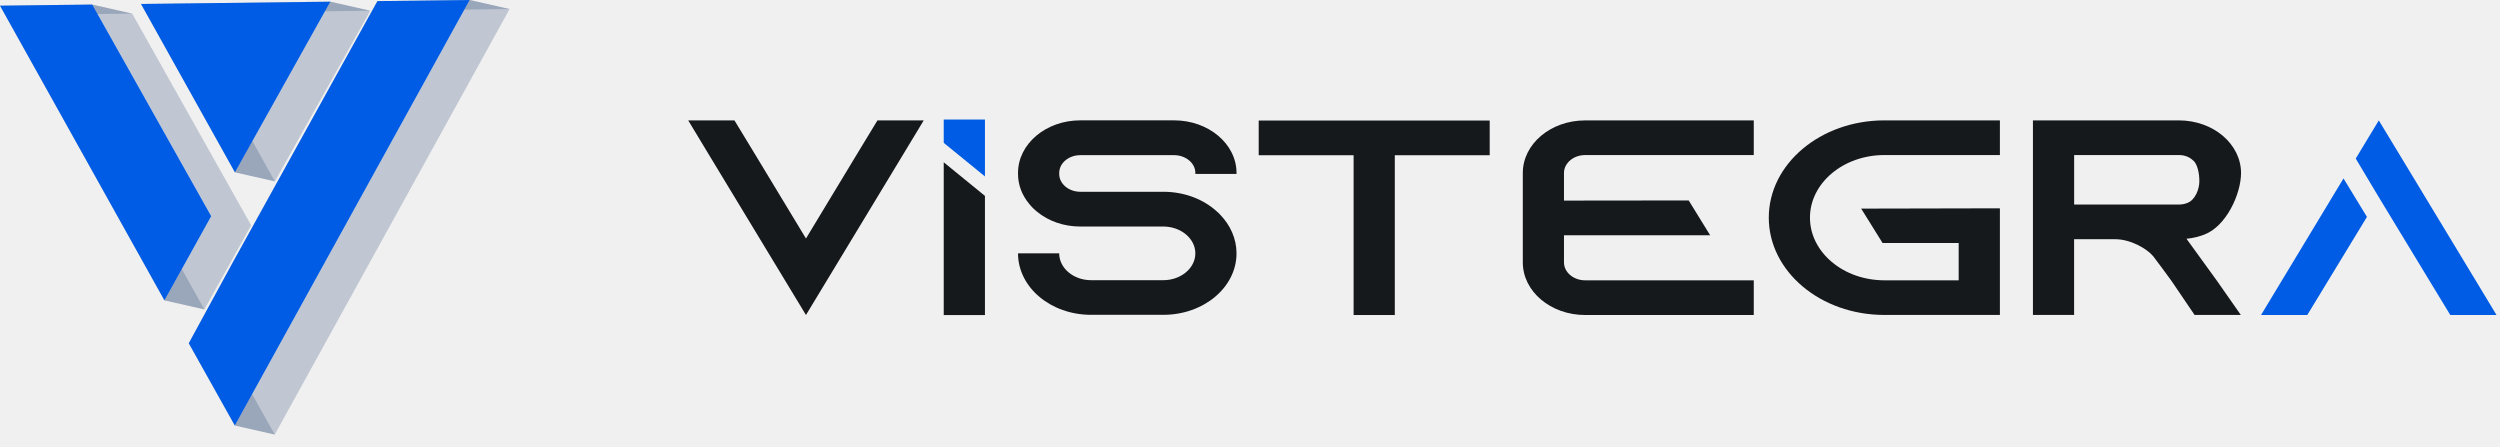
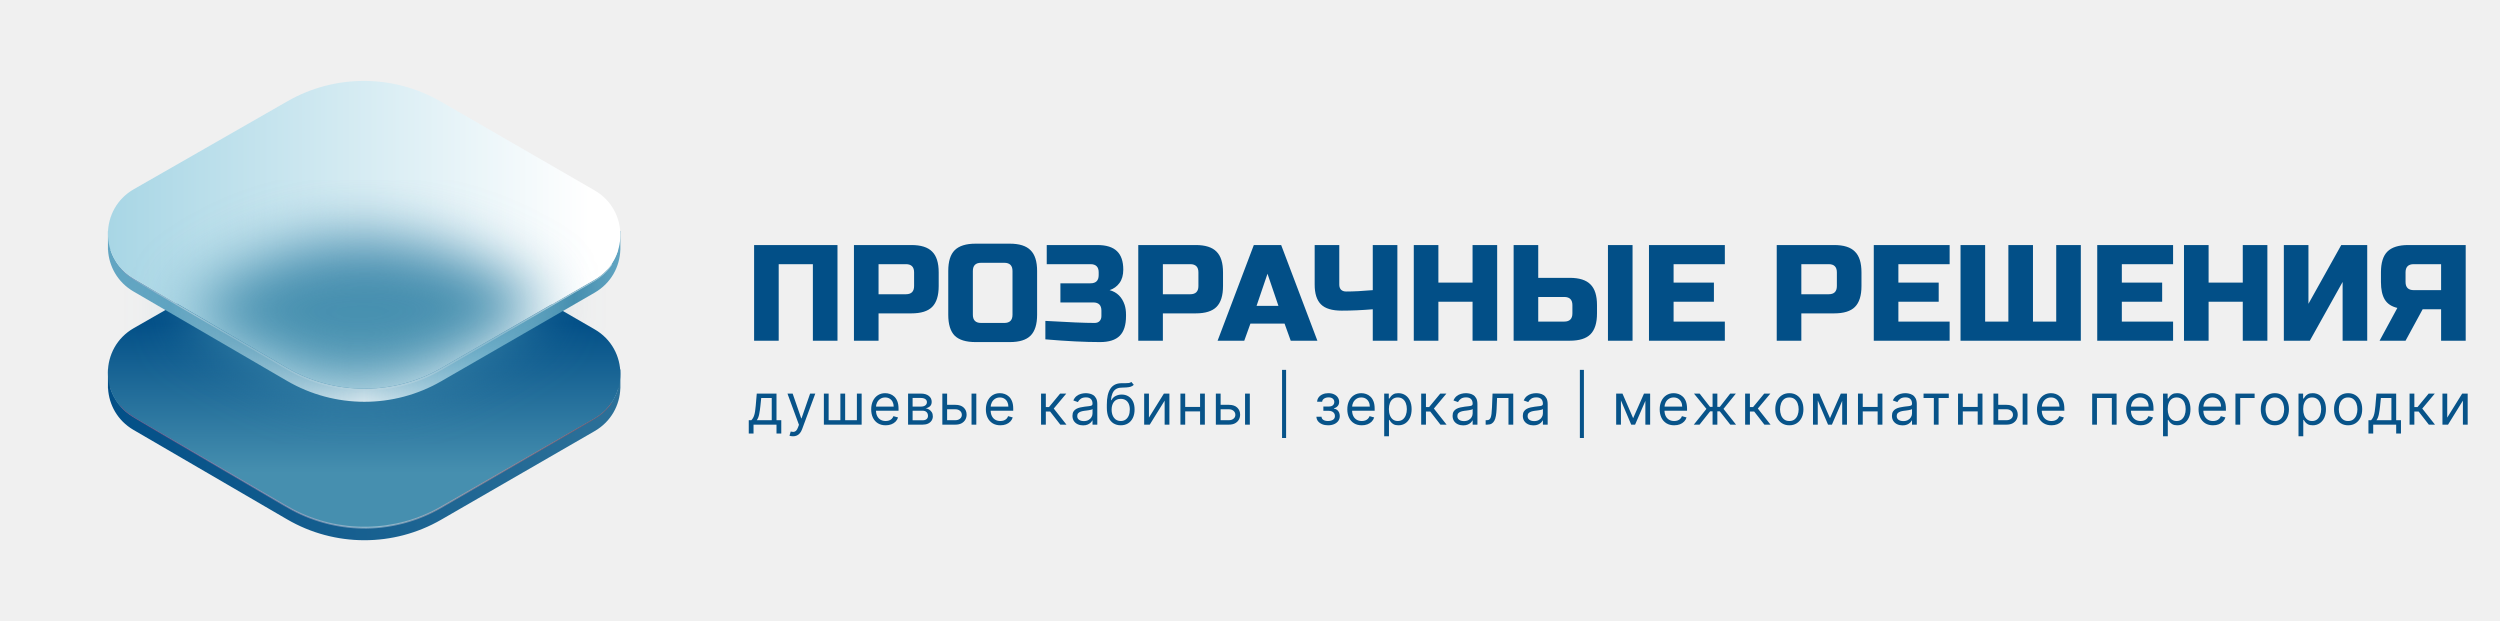
- <svg xmlns="http://www.w3.org/2000/svg" width="140" height="25" viewBox="0 0 140 25" fill="none">
-   <path fill-rule="evenodd" clip-rule="evenodd" d="M26.303 0L21.137 0.063C20.351 1.482 19.564 2.902 18.777 4.322C16.891 7.722 13.088 14.604 13.088 14.604L15.325 15.111C15.325 15.111 19.128 8.229 21.014 4.829C21.801 3.409 22.587 1.99 23.374 0.57L28.54 0.507L26.303 0Z" fill="#03275D" fill-opacity="0.2" />
-   <path fill-rule="evenodd" clip-rule="evenodd" d="M13.086 14.604C12.247 16.144 11.41 17.683 10.571 19.223C11.43 20.758 12.29 22.294 13.149 23.829L15.386 24.336C14.527 22.801 13.667 21.265 12.808 19.73C13.647 18.19 14.484 16.651 15.323 15.111L13.086 14.604Z" fill="#03275D" fill-opacity="0.2" />
-   <path fill-rule="evenodd" clip-rule="evenodd" d="M13.149 23.828C13.998 22.292 14.846 20.755 15.695 19.217C17.843 15.328 22.617 6.675 24.985 2.384C25.653 1.175 26.129 0.312 26.301 0L28.538 0.507C28.366 0.82 27.89 1.682 27.222 2.891C24.854 7.183 20.08 15.835 17.932 19.724C17.083 21.262 16.235 22.799 15.386 24.336L13.149 23.828Z" fill="#03275D" fill-opacity="0.2" />
-   <path fill-rule="evenodd" clip-rule="evenodd" d="M9.208 16.82C6.575 12.101 2.634 5.037 0 0.318L5.165 0.256L7.402 0.763L2.237 0.825C4.871 5.544 8.812 12.608 11.445 17.328L9.208 16.82Z" fill="#03275D" fill-opacity="0.2" />
-   <path fill-rule="evenodd" clip-rule="evenodd" d="M5.166 0.256L11.829 12.108L9.209 16.82L11.446 17.328L14.065 12.615L7.403 0.763L5.166 0.256Z" fill="#03275D" fill-opacity="0.2" />
-   <path fill-rule="evenodd" clip-rule="evenodd" d="M13.156 9.65C10.523 4.931 10.529 4.941 7.895 0.222L18.499 0.094L20.736 0.601L10.132 0.729C12.766 5.449 12.759 5.438 15.393 10.157L13.156 9.65Z" fill="#03275D" fill-opacity="0.2" />
-   <path fill-rule="evenodd" clip-rule="evenodd" d="M18.499 0.094L13.156 9.65L15.393 10.157L20.736 0.601L18.499 0.094Z" fill="#03275D" fill-opacity="0.2" />
-   <path d="M26.302 0L21.137 0.062C20.35 1.482 19.563 2.902 18.776 4.322C16.89 7.722 13.087 14.604 13.087 14.604C12.249 16.143 11.411 17.682 10.572 19.222C11.431 20.758 12.291 22.294 13.15 23.828C13.999 22.292 14.848 20.755 15.696 19.217C17.844 15.327 22.619 6.675 24.986 2.384C25.654 1.175 26.13 0.312 26.302 0ZM9.208 16.82C6.575 12.1 2.634 5.036 0 0.318L5.165 0.255L11.828 12.107L9.208 16.82ZM13.157 9.651C10.523 4.931 10.53 4.942 7.896 0.222L18.5 0.094L13.157 9.651Z" fill="#005CE4" />
-   <path d="M51.728 6.743L50.551 8.691L45.134 17.64L39.716 8.691L38.54 6.743H41.13L42.313 8.691L45.134 13.356L47.954 8.691L49.137 6.743H51.728Z" fill="#16191B" />
-   <path d="M66.94 9.743V9.685C66.94 9.135 66.402 8.689 65.748 8.689H60.499C59.846 8.689 59.316 9.135 59.316 9.685V9.743C59.316 10.293 59.846 10.739 60.499 10.739H65.148C66.347 10.739 67.423 11.172 68.169 11.866C68.23 11.91 68.276 11.963 68.323 12.014C68.9 12.609 69.245 13.366 69.245 14.188C69.245 16.09 67.409 17.63 65.148 17.63H61.098C58.838 17.63 57.009 16.09 57.009 14.188H59.315C59.315 15.016 60.114 15.69 61.098 15.69H65.148C66.132 15.69 66.939 15.016 66.939 14.188C66.939 13.36 66.131 12.686 65.148 12.686H60.499C59.554 12.686 58.709 12.375 58.085 11.864C57.916 11.729 57.762 11.58 57.632 11.412C57.239 10.939 57.009 10.363 57.009 9.742V9.684C57.009 8.06 58.57 6.739 60.499 6.739H65.748C67.678 6.739 69.245 8.06 69.245 9.684V9.742H66.94V9.743Z" fill="#16191B" />
-   <path d="M83.423 6.75V8.693H78.109V17.641H75.802V8.693H70.487V6.75H83.423Z" fill="#16191B" />
-   <path d="M87.583 9.686V11.233L94.567 11.225L95.768 13.174H87.583V14.695C87.583 15.245 88.113 15.698 88.766 15.698H98.211V17.64H88.766C86.837 17.64 85.277 16.32 85.277 14.695V9.687C85.277 8.063 86.837 6.743 88.766 6.743H98.211V8.684H88.766C88.115 8.683 87.583 9.136 87.583 9.686Z" fill="#16191B" />
-   <path d="M101.358 12.189C101.358 14.124 103.226 15.697 105.523 15.697H109.686V13.609H105.425L104.225 11.682L111.994 11.665V17.637H105.523C101.95 17.637 99.052 15.198 99.052 12.189C99.052 9.18 101.948 6.741 105.523 6.741H111.994V8.683H105.523C103.225 8.682 101.358 10.254 101.358 12.189Z" fill="#16191B" />
-   <path d="M124.168 15.751L125.486 17.637H122.897L121.605 15.733L121.053 14.98L120.58 14.35C120.213 13.908 119.293 13.396 118.455 13.396H116.15V17.638H113.844V6.741H122.009C122.978 6.741 123.847 7.071 124.476 7.602C125.107 8.139 125.498 8.877 125.498 9.686C125.498 10.876 124.66 12.671 123.453 13.131C123.138 13.254 122.8 13.338 122.447 13.37C122.445 13.37 122.444 13.37 122.443 13.37L124.168 15.751ZM122.008 11.455C122.178 11.455 122.338 11.428 122.493 11.364C122.923 11.203 123.164 10.609 123.164 10.148C123.164 9.688 123.056 9.204 122.833 8.998C122.667 8.844 122.416 8.682 122.008 8.682H116.152V11.455H122.008Z" fill="#16191B" />
-   <path d="M139.147 16.55C137.961 14.587 135.566 10.63 134.49 8.851C134.064 8.149 133.639 7.446 133.213 6.743C132.782 7.454 132.352 8.166 131.921 8.879C132.341 9.583 132.761 10.287 133.182 10.992C133.182 10.992 135.088 14.138 136.034 15.693C136.429 16.342 136.822 16.992 137.217 17.641H139.806C139.72 17.497 139.481 17.102 139.147 16.55ZM132.549 12.146L129.207 17.64H126.618C127.938 15.453 129.915 12.179 131.236 9.992L132.549 12.146Z" fill="#005CE4" />
-   <path d="M52.849 17.642V9.088L55.157 10.97V17.643H52.849V17.642Z" fill="#16191B" />
-   <path d="M52.849 7.999L55.157 9.88V6.693H52.849V7.999Z" fill="#005CE4" />
+ <svg xmlns="http://www.w3.org/2000/svg" width="1761" height="437" viewBox="0 0 1761 437" fill="none">
+   <g clip-path="url(#clip0_37_2)">
+     <path d="M437 260.182H76.027V273.537H76.101C76.742 285.005 82.696 296.217 94.036 302.83L202.232 365.832C235.776 385.361 277.215 385.452 310.85 366.033L418.863 303.673C430.533 296.931 436.56 285.317 436.963 273.519H437V260.164V260.182ZM418.863 294.458L310.85 356.819C277.233 376.238 235.794 376.146 202.232 356.617L94.036 293.615C85.792 288.816 80.387 281.561 77.804 273.555H435.461C432.969 281.927 427.437 289.512 418.845 294.476L418.863 294.458Z" fill="url(#paint0_linear_37_2)" />
+     <path d="M310.429 169.353L418.845 231.97C443.027 245.929 443.027 280.828 418.845 294.788L310.832 357.148C277.215 376.567 235.776 376.476 202.214 356.947L94.018 293.945C69.891 279.894 70.019 244.995 94.256 231.127L202.489 169.17C235.941 150.025 277.032 150.099 310.411 169.371L310.429 169.353Z" fill="url(#paint1_linear_37_2)" />
+     <path opacity="0.39" d="M426.539 288.706C423.572 291.728 420.018 294.037 416.317 296.07L404.501 302.794L357.327 329.889L310.136 356.983C294.454 365.942 276.501 370.76 258.474 370.998C240.447 371.328 222.366 367.041 206.409 358.632C202.416 356.562 198.514 354.199 194.593 351.945L182.832 345.131L159.291 331.482L112.209 304.204L100.411 297.426C97.462 295.667 94.659 293.817 91.838 291.893C90.299 290.849 88.668 289.823 87.459 288.413C83.868 284.162 83.337 284.602 87.221 288.871C88.155 289.896 89.383 290.776 90.482 291.6C93.596 293.945 96.857 295.85 100.155 297.866L111.861 304.79L158.815 332.27L182.301 346.01L194.044 352.88C197.964 355.151 201.829 357.515 205.878 359.64C221.963 368.213 240.246 372.647 258.492 372.372C276.739 372.061 294.894 367.096 310.685 357.991L357.767 330.695L404.831 303.38L416.574 296.51C420.512 294.293 424.378 291.728 427.437 288.321C430.368 285.188 431.138 283.704 430.826 283.576C429.581 285.207 426.576 288.706 426.558 288.706H426.539Z" fill="url(#paint2_linear_37_2)" />
+     <path d="M437 162.666H76.028V176.021H76.101C76.742 187.49 82.696 198.701 94.036 205.315L202.233 268.316C235.776 287.845 277.215 287.937 310.85 268.518L418.864 206.157C430.533 199.416 436.561 187.801 436.964 176.003H437V162.648V162.666ZM418.864 196.943L310.85 259.303C277.234 278.722 235.794 278.63 202.233 259.102L94.055 196.082C85.811 191.282 80.406 184.027 77.823 176.021H435.48C432.988 184.394 427.456 191.978 418.864 196.943Z" fill="url(#paint3_linear_37_2)" />
+     <g opacity="0.32">
+       <path d="M427.419 191.098C424.378 194.506 420.494 197.07 416.555 199.287L404.812 206.157L357.749 233.472L310.667 260.768C294.875 269.891 276.702 274.838 258.474 275.149C240.228 275.424 221.944 270.991 205.86 262.417C201.811 260.31 197.946 257.929 194.025 255.657L182.282 248.787L158.796 235.047L111.843 207.568L100.136 200.643C96.839 198.628 93.578 196.741 90.464 194.377C89.364 193.553 88.137 192.674 87.203 191.648C83.319 187.379 83.832 186.958 87.441 191.19C88.65 192.6 90.28 193.626 91.819 194.671C94.641 196.594 97.443 198.444 100.393 200.203L112.191 206.981L159.273 234.26L182.813 247.908L194.575 254.723C198.513 256.976 202.397 259.339 206.391 261.409C222.347 269.836 240.429 274.123 258.456 273.775C276.464 273.537 294.436 268.719 310.117 259.761L357.309 232.666L404.482 205.571L416.299 198.847C420.274 196.667 424.085 194.213 427.162 190.86C431.467 183.734 433.647 184.43 427.4 191.08L427.419 191.098Z" fill="url(#paint4_linear_37_2)" />
+     </g>
+     <g opacity="0.32">
+       <path d="M427.419 191.098C424.378 194.506 420.494 197.07 416.555 199.287L404.812 206.157L357.749 233.472L310.667 260.768C294.875 269.891 276.702 274.838 258.474 275.149C240.228 275.424 221.944 270.991 205.86 262.417C201.811 260.31 197.946 257.929 194.025 255.657L182.282 248.787L158.796 235.047L111.843 207.568L100.136 200.643C96.839 198.628 93.578 196.741 90.464 194.377C89.364 193.553 88.137 192.674 87.203 191.648C83.319 187.379 83.832 186.958 87.441 191.19C88.65 192.6 90.28 193.626 91.819 194.671C94.641 196.594 97.443 198.444 100.393 200.203L112.191 206.981L159.273 234.26L182.813 247.908L194.575 254.723C198.513 256.976 202.397 259.339 206.391 261.409C222.347 269.836 240.429 274.123 258.456 273.775C276.464 273.537 294.436 268.719 310.117 259.761L357.309 232.666L404.482 205.571L416.299 198.847C420.274 196.667 424.085 194.213 427.162 190.86C431.467 183.734 433.647 184.43 427.4 191.08L427.419 191.098Z" fill="url(#paint5_linear_37_2)" />
+     </g>
+     <path d="M310.429 71.507L418.846 134.124C443.028 148.084 443.028 182.983 418.846 196.942L310.832 259.303C277.216 278.722 235.776 278.63 202.215 259.101L94.055 196.081C69.928 182.03 70.056 147.131 94.293 133.263L202.508 71.306C235.96 52.161 277.051 52.235 310.429 71.507Z" fill="url(#paint6_linear_37_2)" />
+     <g filter="url(#filter0_f_37_2)">
+       <path d="M234.516 269.357C193.287 263.717 129.795 219.395 129.795 219.395C232.019 131.568 339.809 179.065 384.381 215.314C384.381 215.314 329.779 253.829 297.917 262.875C265.794 271.995 242.12 270.397 234.516 269.357Z" fill="url(#paint7_linear_37_2)" fill-opacity="0.99" />
+     </g>
+     <path d="M589.921 240H572.59V186.081H548.519V240H531.188V172.602H589.921V240ZM601.52 172.602H641.959C648.699 172.602 653.577 174.142 656.594 177.223C659.675 180.24 661.216 185.118 661.216 191.858V201.487C661.216 208.226 659.675 213.137 656.594 216.218C653.577 219.235 648.699 220.743 641.959 220.743H618.851V240H601.52V172.602ZM643.885 191.858C643.885 188.007 641.959 186.081 638.108 186.081H618.851V207.264H638.108C641.959 207.264 643.885 205.338 643.885 201.487V191.858ZM713.205 190.895C713.205 187.044 711.279 185.118 707.428 185.118H691.06C687.208 185.118 685.283 187.044 685.283 190.895V221.706C685.283 225.557 687.208 227.483 691.06 227.483H707.428C711.279 227.483 713.205 225.557 713.205 221.706V190.895ZM730.536 221.706C730.536 228.446 728.995 233.356 725.914 236.438C722.898 239.454 718.019 240.963 711.279 240.963H687.208C680.469 240.963 675.558 239.454 672.477 236.438C669.46 233.356 667.952 228.446 667.952 221.706V190.895C667.952 184.156 669.46 179.277 672.477 176.26C675.558 173.179 680.469 171.639 687.208 171.639H711.279C718.019 171.639 722.898 173.179 725.914 176.26C728.995 179.277 730.536 184.156 730.536 190.895V221.706ZM736.358 226.039C752.726 227.002 764.28 227.483 771.02 227.483C772.497 227.483 773.652 227.066 774.486 226.231C775.385 225.333 775.834 224.145 775.834 222.669V218.818C775.834 214.966 773.909 213.041 770.057 213.041H746.949V199.561H768.132C771.983 199.561 773.909 197.635 773.909 193.784V191.858C773.909 188.007 771.983 186.081 768.132 186.081H737.321V172.602H772.946C779.236 172.602 783.858 174.046 786.811 176.934C789.763 179.759 791.24 184.091 791.24 189.933C791.24 193.784 790.341 196.929 788.544 199.368C786.811 201.743 784.5 203.412 781.611 204.375C786.811 205.787 790.341 209.253 792.203 214.774C792.844 216.764 793.165 219.074 793.165 221.706V222.669C793.165 228.959 791.689 233.581 788.736 236.534C785.784 239.486 781.162 240.963 774.872 240.963C764.152 240.963 751.314 240.321 736.358 239.037V226.039ZM801.797 172.602H842.236C848.976 172.602 853.854 174.142 856.871 177.223C859.952 180.24 861.493 185.118 861.493 191.858V201.487C861.493 208.226 859.952 213.137 856.871 216.218C853.854 219.235 848.976 220.743 842.236 220.743H819.128V240H801.797V172.602ZM844.162 191.858C844.162 188.007 842.236 186.081 838.385 186.081H819.128V207.264H838.385C842.236 207.264 844.162 205.338 844.162 201.487V191.858ZM876.454 240H857.679L883.194 172.602H902.451L927.966 240H909.191L904.858 227.965H880.787L876.454 240ZM885.12 215.448H900.525L892.823 192.821L885.12 215.448ZM966.976 217.855C959.273 218.497 951.988 218.818 945.12 218.818C938.316 218.818 933.437 217.341 930.485 214.389C927.532 211.436 926.056 206.814 926.056 200.524V172.602H943.387V200.524C943.387 202 943.804 203.188 944.638 204.086C945.537 204.921 946.724 205.338 948.201 205.338C953.464 205.338 959.723 205.017 966.976 204.375V172.602H984.307V240H966.976V217.855ZM1054.6 240H1037.27V212.559H1013.2V240H995.869V172.602H1013.2V199.079H1037.27V172.602H1054.6V240ZM1083.53 195.71H1105.68C1112.42 195.71 1117.3 197.25 1120.31 200.331C1123.39 203.348 1124.93 208.226 1124.93 214.966V220.743C1124.93 227.483 1123.39 232.394 1120.31 235.475C1117.3 238.492 1112.42 240 1105.68 240H1066.2V172.602H1083.53V195.71ZM1149.97 240H1132.64V172.602H1149.97V240ZM1107.6 214.966C1107.6 211.115 1105.68 209.189 1101.83 209.189H1083.53V226.52H1101.83C1105.68 226.52 1107.6 224.595 1107.6 220.743V214.966ZM1214.98 240H1161.54V172.602H1214.98V186.081H1178.88V199.079H1207.28V212.559H1178.88V226.52H1214.98V240ZM1251.53 172.602H1291.97C1298.71 172.602 1303.59 174.142 1306.6 177.223C1309.68 180.24 1311.22 185.118 1311.22 191.858V201.487C1311.22 208.226 1309.68 213.137 1306.6 216.218C1303.59 219.235 1298.71 220.743 1291.97 220.743H1268.86V240H1251.53V172.602ZM1293.89 191.858C1293.89 188.007 1291.97 186.081 1288.12 186.081H1268.86V207.264H1288.12C1291.97 207.264 1293.89 205.338 1293.89 201.487V191.858ZM1373.32 240H1319.89V172.602H1373.32V186.081H1337.22V199.079H1365.62V212.559H1337.22V226.52H1373.32V240ZM1465.73 240H1381V172.602H1398.33V226.52H1414.7V172.602H1432.03V226.52H1448.4V172.602H1465.73V240ZM1530.72 240H1477.29V172.602H1530.72V186.081H1494.62V199.079H1523.02V212.559H1494.62V226.52H1530.72V240ZM1597.14 240H1579.81V212.559H1555.74V240H1538.4V172.602H1555.74V199.079H1579.81V172.602H1597.14V240ZM1667.47 240H1650.14V198.598L1627.03 240H1608.74V172.602H1626.07V214.003L1649.18 172.602H1667.47V240ZM1736.84 240H1719.51V217.855H1706.51L1694.47 240H1676.18L1688.7 216.892C1684.59 215.929 1681.64 213.971 1679.84 211.019C1678.04 208.066 1677.14 203.926 1677.14 198.598V191.858C1677.14 185.118 1678.65 180.24 1681.67 177.223C1684.75 174.142 1689.66 172.602 1696.4 172.602H1736.84V240ZM1694.47 198.598C1694.47 202.449 1696.4 204.375 1700.25 204.375H1719.51V186.081H1700.25C1696.4 186.081 1694.47 188.007 1694.47 191.858V198.598Z" fill="url(#paint8_linear_37_2)" />
+     <path d="M527.425 305.39V295.987H529.248C529.695 295.522 530.079 295.018 530.402 294.477C530.725 293.936 531.005 293.295 531.243 292.554C531.49 291.803 531.699 290.892 531.87 289.818C532.041 288.736 532.193 287.43 532.326 285.901L533.066 277.239H546.971V295.987H550.333V305.39H546.971V299.121H530.787V305.39H527.425ZM533.066 295.987H543.609V280.373H536.201L535.631 285.901C535.393 288.19 535.099 290.189 534.748 291.898C534.396 293.608 533.836 294.971 533.066 295.987ZM558.566 307.327C557.996 307.327 557.488 307.28 557.042 307.185C556.595 307.099 556.287 307.014 556.116 306.928L556.971 303.965C557.787 304.174 558.509 304.25 559.136 304.193C559.763 304.136 560.318 303.856 560.803 303.353C561.297 302.859 561.748 302.056 562.156 300.945L562.783 299.235L554.691 277.239H558.338L564.379 294.676H564.607L570.647 277.239H574.294L565.006 302.313C564.588 303.443 564.07 304.378 563.453 305.119C562.835 305.869 562.118 306.425 561.301 306.786C560.494 307.147 559.582 307.327 558.566 307.327ZM580.337 277.239H583.699V295.987H591.962V277.239H595.324V295.987H603.587V277.239H606.949V299.121H580.337V277.239ZM623.869 299.577C621.76 299.577 619.942 299.112 618.413 298.181C616.893 297.241 615.72 295.93 614.894 294.249C614.077 292.558 613.668 290.592 613.668 288.351C613.668 286.11 614.077 284.134 614.894 282.424C615.72 280.705 616.869 279.366 618.341 278.407C619.823 277.438 621.552 276.954 623.527 276.954C624.667 276.954 625.792 277.144 626.903 277.524C628.015 277.904 629.026 278.521 629.938 279.376C630.85 280.221 631.576 281.342 632.118 282.738C632.659 284.134 632.93 285.853 632.93 287.895V289.32H616.062V286.413H629.511C629.511 285.179 629.264 284.077 628.77 283.108C628.285 282.14 627.592 281.375 626.69 280.815C625.797 280.254 624.743 279.974 623.527 279.974C622.188 279.974 621.029 280.306 620.051 280.971C619.082 281.627 618.337 282.481 617.814 283.536C617.292 284.59 617.031 285.72 617.031 286.926V288.864C617.031 290.516 617.316 291.917 617.885 293.067C618.465 294.206 619.267 295.075 620.293 295.674C621.319 296.263 622.511 296.557 623.869 296.557C624.752 296.557 625.55 296.433 626.262 296.187C626.984 295.93 627.606 295.55 628.129 295.047C628.651 294.534 629.055 293.898 629.34 293.138L632.588 294.05C632.246 295.151 631.671 296.12 630.864 296.956C630.057 297.782 629.059 298.428 627.872 298.893C626.685 299.349 625.351 299.577 623.869 299.577ZM639.649 299.121V277.239H648.596C650.951 277.239 652.822 277.771 654.209 278.834C655.596 279.898 656.289 281.304 656.289 283.051C656.289 284.381 655.895 285.411 655.106 286.143C654.318 286.865 653.307 287.354 652.072 287.61C652.879 287.724 653.663 288.009 654.423 288.465C655.192 288.921 655.828 289.548 656.332 290.345C656.835 291.134 657.087 292.103 657.087 293.252C657.087 294.373 656.802 295.375 656.232 296.258C655.662 297.141 654.845 297.839 653.781 298.352C652.718 298.865 651.445 299.121 649.963 299.121H639.649ZM642.84 296.044H649.963C651.122 296.044 652.029 295.769 652.685 295.218C653.34 294.667 653.668 293.917 653.668 292.967C653.668 291.837 653.34 290.949 652.685 290.303C652.029 289.647 651.122 289.32 649.963 289.32H642.84V296.044ZM642.84 286.413H648.596C649.498 286.413 650.272 286.29 650.918 286.043C651.564 285.787 652.058 285.426 652.4 284.96C652.751 284.485 652.927 283.925 652.927 283.279C652.927 282.358 652.542 281.636 651.773 281.114C651.003 280.582 649.944 280.316 648.596 280.316H642.84V286.413ZM666.687 285.16H672.956C675.52 285.16 677.481 285.81 678.84 287.112C680.198 288.413 680.877 290.061 680.877 292.055C680.877 293.366 680.573 294.558 679.965 295.631C679.357 296.695 678.464 297.545 677.287 298.181C676.109 298.808 674.665 299.121 672.956 299.121H663.781V277.239H667.143V295.987H672.956C674.285 295.987 675.378 295.636 676.232 294.933C677.087 294.23 677.515 293.328 677.515 292.226C677.515 291.067 677.087 290.122 676.232 289.391C675.378 288.66 674.285 288.294 672.956 288.294H666.687V285.16ZM684.353 299.121V277.239H687.715V299.121H684.353ZM704.649 299.577C702.541 299.577 700.722 299.112 699.193 298.181C697.673 297.241 696.5 295.93 695.674 294.249C694.857 292.558 694.449 290.592 694.449 288.351C694.449 286.11 694.857 284.134 695.674 282.424C696.5 280.705 697.649 279.366 699.121 278.407C700.603 277.438 702.332 276.954 704.307 276.954C705.447 276.954 706.572 277.144 707.684 277.524C708.795 277.904 709.806 278.521 710.718 279.376C711.63 280.221 712.356 281.342 712.898 282.738C713.439 284.134 713.71 285.853 713.71 287.895V289.32H696.842V286.413H710.291C710.291 285.179 710.044 284.077 709.55 283.108C709.065 282.14 708.372 281.375 707.47 280.815C706.577 280.254 705.523 279.974 704.307 279.974C702.968 279.974 701.809 280.306 700.831 280.971C699.862 281.627 699.117 282.481 698.594 283.536C698.072 284.59 697.811 285.72 697.811 286.926V288.864C697.811 290.516 698.096 291.917 698.666 293.067C699.245 294.206 700.047 295.075 701.073 295.674C702.099 296.263 703.291 296.557 704.649 296.557C705.532 296.557 706.33 296.433 707.042 296.187C707.764 295.93 708.386 295.55 708.909 295.047C709.431 294.534 709.835 293.898 710.12 293.138L713.368 294.05C713.026 295.151 712.451 296.12 711.644 296.956C710.837 297.782 709.84 298.428 708.652 298.893C707.465 299.349 706.131 299.577 704.649 299.577ZM733.317 299.121V277.239H736.679V286.755H738.902L746.766 277.239H751.097L742.264 287.781L751.211 299.121H746.88L739.699 289.89H736.679V299.121H733.317ZM762.909 299.634C761.522 299.634 760.264 299.373 759.134 298.851C758.003 298.319 757.106 297.554 756.441 296.557C755.776 295.55 755.444 294.335 755.444 292.91C755.444 291.656 755.691 290.64 756.185 289.861C756.679 289.073 757.339 288.455 758.165 288.009C758.991 287.563 759.903 287.23 760.9 287.012C761.907 286.784 762.918 286.603 763.935 286.47C765.264 286.299 766.342 286.171 767.169 286.086C768.004 285.991 768.612 285.834 768.992 285.616C769.382 285.397 769.576 285.017 769.576 284.476V284.362C769.576 282.956 769.192 281.864 768.422 281.085C767.663 280.306 766.509 279.917 764.96 279.917C763.355 279.917 762.097 280.268 761.185 280.971C760.273 281.674 759.632 282.424 759.262 283.222L756.071 282.083C756.641 280.753 757.4 279.718 758.35 278.977C759.309 278.226 760.354 277.704 761.484 277.41C762.624 277.106 763.745 276.954 764.847 276.954C765.549 276.954 766.357 277.039 767.268 277.21C768.19 277.372 769.078 277.709 769.933 278.222C770.797 278.735 771.514 279.509 772.084 280.544C772.654 281.579 772.939 282.966 772.939 284.704V299.121H769.576V296.158H769.405C769.177 296.633 768.798 297.141 768.266 297.682C767.734 298.224 767.026 298.684 766.143 299.064C765.26 299.444 764.182 299.634 762.909 299.634ZM763.422 296.614C764.752 296.614 765.872 296.353 766.784 295.83C767.705 295.308 768.399 294.634 768.864 293.807C769.339 292.981 769.576 292.112 769.576 291.2V288.123C769.434 288.294 769.12 288.451 768.636 288.593C768.161 288.726 767.61 288.845 766.983 288.949C766.366 289.044 765.763 289.13 765.174 289.206C764.595 289.272 764.125 289.329 763.764 289.377C762.89 289.491 762.073 289.676 761.313 289.932C760.563 290.179 759.955 290.554 759.49 291.058C759.034 291.552 758.806 292.226 758.806 293.081C758.806 294.249 759.238 295.132 760.102 295.731C760.976 296.32 762.083 296.614 763.422 296.614ZM796.921 269.033L798.631 271.084C797.966 271.73 797.196 272.181 796.323 272.438C795.449 272.694 794.461 272.851 793.359 272.908C792.258 272.965 791.032 273.022 789.684 273.079C788.164 273.136 786.906 273.506 785.908 274.19C784.911 274.874 784.142 275.862 783.6 277.153C783.059 278.445 782.712 280.031 782.56 281.912H782.845C783.586 280.544 784.612 279.537 785.923 278.891C787.233 278.245 788.639 277.923 790.14 277.923C791.849 277.923 793.388 278.321 794.755 279.119C796.123 279.917 797.206 281.1 798.004 282.667C798.801 284.234 799.2 286.167 799.2 288.465C799.2 290.754 798.792 292.729 797.975 294.391C797.168 296.054 796.033 297.336 794.57 298.238C793.117 299.131 791.412 299.577 789.456 299.577C787.499 299.577 785.785 299.117 784.313 298.195C782.841 297.265 781.696 295.887 780.879 294.064C780.063 292.231 779.654 289.966 779.654 287.268V284.932C779.654 280.06 780.48 276.365 782.133 273.848C783.795 271.331 786.293 270.03 789.627 269.944C790.804 269.907 791.854 269.897 792.775 269.916C793.696 269.935 794.499 269.892 795.183 269.788C795.867 269.683 796.446 269.432 796.921 269.033ZM789.456 296.557C790.776 296.557 791.911 296.225 792.861 295.56C793.82 294.895 794.556 293.959 795.069 292.753C795.582 291.537 795.838 290.108 795.838 288.465C795.838 286.869 795.577 285.511 795.055 284.39C794.542 283.27 793.806 282.415 792.846 281.826C791.887 281.237 790.738 280.943 789.399 280.943C788.421 280.943 787.542 281.109 786.763 281.441C785.984 281.774 785.32 282.263 784.769 282.909C784.218 283.555 783.79 284.343 783.486 285.274C783.192 286.205 783.035 287.268 783.016 288.465C783.016 290.915 783.591 292.877 784.74 294.349C785.889 295.821 787.461 296.557 789.456 296.557ZM809.31 294.164L819.853 277.239H823.728V299.121H820.366V282.196L809.88 299.121H805.948V277.239H809.31V294.164ZM846.136 286.641V289.776H834.055V286.641H846.136ZM834.853 277.239V299.121H831.491V277.239H834.853ZM848.7 277.239V299.121H845.338V277.239H848.7ZM859.352 285.16H865.62C868.184 285.16 870.146 285.81 871.504 287.112C872.862 288.413 873.541 290.061 873.541 292.055C873.541 293.366 873.237 294.558 872.629 295.631C872.021 296.695 871.129 297.545 869.951 298.181C868.773 298.808 867.33 299.121 865.62 299.121H856.445V277.239H859.807V295.987H865.62C866.95 295.987 868.042 295.636 868.897 294.933C869.751 294.23 870.179 293.328 870.179 292.226C870.179 291.067 869.751 290.122 868.897 289.391C868.042 288.66 866.95 288.294 865.62 288.294H859.352V285.16ZM877.017 299.121V277.239H880.379V299.121H877.017ZM905.927 260.542V308.524H903.078V260.542H905.927ZM927.276 293.537H930.866C930.942 294.524 931.389 295.275 932.205 295.788C933.032 296.301 934.105 296.557 935.425 296.557C936.774 296.557 937.928 296.282 938.887 295.731C939.846 295.17 940.326 294.268 940.326 293.024C940.326 292.293 940.146 291.656 939.785 291.115C939.424 290.564 938.916 290.137 938.26 289.833C937.605 289.529 936.831 289.377 935.938 289.377H932.177V286.356H935.938C937.277 286.356 938.265 286.053 938.901 285.445C939.547 284.837 939.87 284.077 939.87 283.165C939.87 282.187 939.523 281.403 938.83 280.815C938.137 280.216 937.154 279.917 935.881 279.917C934.599 279.917 933.53 280.207 932.676 280.786C931.821 281.356 931.37 282.092 931.322 282.994H927.789C927.827 281.817 928.188 280.777 928.872 279.874C929.556 278.963 930.486 278.25 931.664 277.737C932.842 277.215 934.19 276.954 935.71 276.954C937.249 276.954 938.583 277.224 939.713 277.766C940.853 278.298 941.732 279.024 942.349 279.946C942.976 280.857 943.289 281.893 943.289 283.051C943.289 284.286 942.943 285.283 942.249 286.043C941.556 286.803 940.687 287.344 939.642 287.667V287.895C940.468 287.952 941.186 288.218 941.793 288.693C942.411 289.158 942.89 289.771 943.232 290.531C943.574 291.281 943.745 292.112 943.745 293.024C943.745 294.354 943.389 295.512 942.677 296.5C941.964 297.478 940.986 298.238 939.742 298.779C938.498 299.311 937.078 299.577 935.482 299.577C933.934 299.577 932.547 299.326 931.322 298.822C930.097 298.309 929.123 297.602 928.402 296.699C927.689 295.788 927.314 294.733 927.276 293.537ZM959.247 299.577C957.139 299.577 955.32 299.112 953.791 298.181C952.271 297.241 951.098 295.93 950.272 294.249C949.455 292.558 949.047 290.592 949.047 288.351C949.047 286.11 949.455 284.134 950.272 282.424C951.098 280.705 952.248 279.366 953.72 278.407C955.201 277.438 956.93 276.954 958.905 276.954C960.045 276.954 961.171 277.144 962.282 277.524C963.393 277.904 964.405 278.521 965.316 279.376C966.228 280.221 966.955 281.342 967.496 282.738C968.037 284.134 968.308 285.853 968.308 287.895V289.32H951.44V286.413H964.889C964.889 285.179 964.642 284.077 964.148 283.108C963.664 282.14 962.97 281.375 962.068 280.815C961.175 280.254 960.121 279.974 958.905 279.974C957.566 279.974 956.408 280.306 955.429 280.971C954.461 281.627 953.715 282.481 953.193 283.536C952.67 284.59 952.409 285.72 952.409 286.926V288.864C952.409 290.516 952.694 291.917 953.264 293.067C953.843 294.206 954.646 295.075 955.671 295.674C956.697 296.263 957.889 296.557 959.247 296.557C960.131 296.557 960.928 296.433 961.641 296.187C962.363 295.93 962.985 295.55 963.507 295.047C964.029 294.534 964.433 293.898 964.718 293.138L967.966 294.05C967.624 295.151 967.05 296.12 966.242 296.956C965.435 297.782 964.438 298.428 963.251 298.893C962.063 299.349 960.729 299.577 959.247 299.577ZM975.027 307.327V277.239H978.276V280.715H978.674C978.921 280.335 979.263 279.851 979.7 279.262C980.147 278.663 980.783 278.131 981.609 277.666C982.445 277.191 983.575 276.954 985 276.954C986.842 276.954 988.467 277.414 989.872 278.336C991.278 279.257 992.375 280.563 993.163 282.253C993.951 283.944 994.346 285.939 994.346 288.237C994.346 290.554 993.951 292.563 993.163 294.263C992.375 295.954 991.283 297.265 989.886 298.195C988.49 299.117 986.88 299.577 985.057 299.577C983.651 299.577 982.526 299.345 981.68 298.879C980.835 298.404 980.185 297.868 979.729 297.269C979.273 296.661 978.921 296.158 978.674 295.759H978.389V307.327H975.027ZM978.333 288.18C978.333 289.833 978.575 291.291 979.059 292.554C979.543 293.807 980.251 294.79 981.182 295.503C982.113 296.206 983.252 296.557 984.601 296.557C986.007 296.557 987.18 296.187 988.12 295.446C989.07 294.695 989.782 293.689 990.257 292.425C990.741 291.153 990.983 289.738 990.983 288.18C990.983 286.641 990.746 285.255 990.271 284.02C989.806 282.776 989.098 281.793 988.148 281.071C987.208 280.34 986.026 279.974 984.601 279.974C983.233 279.974 982.084 280.321 981.153 281.014C980.223 281.698 979.52 282.657 979.045 283.892C978.57 285.117 978.333 286.546 978.333 288.18ZM1001.08 299.121V277.239H1004.44V286.755H1006.66L1014.53 277.239H1018.86L1010.03 287.781L1018.97 299.121H1014.64L1007.46 289.89H1004.44V299.121H1001.08ZM1030.67 299.634C1029.28 299.634 1028.03 299.373 1026.9 298.851C1025.77 298.319 1024.87 297.554 1024.2 296.557C1023.54 295.55 1023.21 294.335 1023.21 292.91C1023.21 291.656 1023.45 290.64 1023.95 289.861C1024.44 289.073 1025.1 288.455 1025.93 288.009C1026.75 287.563 1027.67 287.23 1028.66 287.012C1029.67 286.784 1030.68 286.603 1031.7 286.47C1033.03 286.299 1034.1 286.171 1034.93 286.086C1035.77 285.991 1036.37 285.834 1036.75 285.616C1037.14 285.397 1037.34 285.017 1037.34 284.476V284.362C1037.34 282.956 1036.95 281.864 1036.18 281.085C1035.42 280.306 1034.27 279.917 1032.72 279.917C1031.12 279.917 1029.86 280.268 1028.95 280.971C1028.04 281.674 1027.39 282.424 1027.02 283.222L1023.83 282.083C1024.4 280.753 1025.16 279.718 1026.11 278.977C1027.07 278.226 1028.12 277.704 1029.25 277.41C1030.39 277.106 1031.51 276.954 1032.61 276.954C1033.31 276.954 1034.12 277.039 1035.03 277.21C1035.95 277.372 1036.84 277.709 1037.69 278.222C1038.56 278.735 1039.28 279.509 1039.85 280.544C1040.42 281.579 1040.7 282.966 1040.7 284.704V299.121H1037.34V296.158H1037.17C1036.94 296.633 1036.56 297.141 1036.03 297.682C1035.5 298.224 1034.79 298.684 1033.9 299.064C1033.02 299.444 1031.94 299.634 1030.67 299.634ZM1031.18 296.614C1032.51 296.614 1033.63 296.353 1034.55 295.83C1035.47 295.308 1036.16 294.634 1036.63 293.807C1037.1 292.981 1037.34 292.112 1037.34 291.2V288.123C1037.2 288.294 1036.88 288.451 1036.4 288.593C1035.92 288.726 1035.37 288.845 1034.75 288.949C1034.13 289.044 1033.53 289.13 1032.94 289.206C1032.36 289.272 1031.89 289.329 1031.53 289.377C1030.65 289.491 1029.84 289.676 1029.08 289.932C1028.33 290.179 1027.72 290.554 1027.25 291.058C1026.8 291.552 1026.57 292.226 1026.57 293.081C1026.57 294.249 1027 295.132 1027.86 295.731C1028.74 296.32 1029.84 296.614 1031.18 296.614ZM1046.5 299.121V295.987H1047.3C1047.96 295.987 1048.5 295.859 1048.94 295.602C1049.38 295.337 1049.73 294.876 1049.99 294.221C1050.27 293.556 1050.48 292.634 1050.62 291.457C1050.77 290.27 1050.88 288.759 1050.95 286.926L1051.35 277.239H1065.94V299.121H1062.57V280.373H1054.54L1054.2 288.18C1054.12 289.975 1053.96 291.556 1053.71 292.924C1053.48 294.282 1053.11 295.422 1052.62 296.343C1052.13 297.265 1051.49 297.958 1050.68 298.423C1049.87 298.889 1048.86 299.121 1047.64 299.121H1046.5ZM1080.15 299.634C1078.76 299.634 1077.5 299.373 1076.37 298.851C1075.24 298.319 1074.35 297.554 1073.68 296.557C1073.02 295.55 1072.68 294.335 1072.68 292.91C1072.68 291.656 1072.93 290.64 1073.43 289.861C1073.92 289.073 1074.58 288.455 1075.41 288.009C1076.23 287.563 1077.14 287.23 1078.14 287.012C1079.15 286.784 1080.16 286.603 1081.18 286.47C1082.5 286.299 1083.58 286.171 1084.41 286.086C1085.25 285.991 1085.85 285.834 1086.23 285.616C1086.62 285.397 1086.82 285.017 1086.82 284.476V284.362C1086.82 282.956 1086.43 281.864 1085.66 281.085C1084.9 280.306 1083.75 279.917 1082.2 279.917C1080.6 279.917 1079.34 280.268 1078.43 280.971C1077.51 281.674 1076.87 282.424 1076.5 283.222L1073.31 282.083C1073.88 280.753 1074.64 279.718 1075.59 278.977C1076.55 278.226 1077.59 277.704 1078.72 277.41C1079.86 277.106 1080.99 276.954 1082.09 276.954C1082.79 276.954 1083.6 277.039 1084.51 277.21C1085.43 277.372 1086.32 277.709 1087.17 278.222C1088.04 278.735 1088.75 279.509 1089.32 280.544C1089.89 281.579 1090.18 282.966 1090.18 284.704V299.121H1086.82V296.158H1086.65C1086.42 296.633 1086.04 297.141 1085.51 297.682C1084.97 298.224 1084.27 298.684 1083.38 299.064C1082.5 299.444 1081.42 299.634 1080.15 299.634ZM1080.66 296.614C1081.99 296.614 1083.11 296.353 1084.02 295.83C1084.95 295.308 1085.64 294.634 1086.1 293.807C1086.58 292.981 1086.82 292.112 1086.82 291.2V288.123C1086.67 288.294 1086.36 288.451 1085.88 288.593C1085.4 288.726 1084.85 288.845 1084.22 288.949C1083.61 289.044 1083 289.13 1082.41 289.206C1081.84 289.272 1081.37 289.329 1081 289.377C1080.13 289.491 1079.31 289.676 1078.55 289.932C1077.8 290.179 1077.2 290.554 1076.73 291.058C1076.27 291.552 1076.05 292.226 1076.05 293.081C1076.05 294.249 1076.48 295.132 1077.34 295.731C1078.22 296.32 1079.32 296.614 1080.66 296.614ZM1115.71 260.542V308.524H1112.86V260.542H1115.71ZM1150.39 294.562L1158.03 277.239H1161.22L1151.76 299.121H1149.03L1139.74 277.239H1142.87L1150.39 294.562ZM1141.79 277.239V299.121H1138.43V277.239H1141.79ZM1159 299.121V277.239H1162.36V299.121H1159ZM1179.29 299.577C1177.19 299.577 1175.37 299.112 1173.84 298.181C1172.32 297.241 1171.14 295.93 1170.32 294.249C1169.5 292.558 1169.09 290.592 1169.09 288.351C1169.09 286.11 1169.5 284.134 1170.32 282.424C1171.14 280.705 1172.29 279.366 1173.77 278.407C1175.25 277.438 1176.98 276.954 1178.95 276.954C1180.09 276.954 1181.22 277.144 1182.33 277.524C1183.44 277.904 1184.45 278.521 1185.36 279.376C1186.27 280.221 1187 281.342 1187.54 282.738C1188.08 284.134 1188.35 285.853 1188.35 287.895V289.32H1171.49V286.413H1184.94C1184.94 285.179 1184.69 284.077 1184.19 283.108C1183.71 282.14 1183.02 281.375 1182.11 280.815C1181.22 280.254 1180.17 279.974 1178.95 279.974C1177.61 279.974 1176.45 280.306 1175.48 280.971C1174.51 281.627 1173.76 282.481 1173.24 283.536C1172.72 284.59 1172.46 285.72 1172.46 286.926V288.864C1172.46 290.516 1172.74 291.917 1173.31 293.067C1173.89 294.206 1174.69 295.075 1175.72 295.674C1176.74 296.263 1177.94 296.557 1179.29 296.557C1180.18 296.557 1180.97 296.433 1181.69 296.187C1182.41 295.93 1183.03 295.55 1183.55 295.047C1184.08 294.534 1184.48 293.898 1184.76 293.138L1188.01 294.05C1187.67 295.151 1187.1 296.12 1186.29 296.956C1185.48 297.782 1184.48 298.428 1183.3 298.893C1182.11 299.349 1180.78 299.577 1179.29 299.577ZM1193.12 299.121L1202.01 288.009L1193.23 277.239H1197.22L1204.52 286.584H1206.34V277.239H1209.7V286.584H1211.47L1218.76 277.239H1222.75L1214.03 288.009L1222.87 299.121H1218.82L1211.41 289.719H1209.7V299.121H1206.34V289.719H1204.63L1197.16 299.121H1193.12ZM1229.27 299.121V277.239H1232.64V286.755H1234.86L1242.72 277.239H1247.05L1238.22 287.781L1247.17 299.121H1242.84L1235.66 289.89H1232.64V299.121H1229.27ZM1260.42 299.577C1258.44 299.577 1256.71 299.107 1255.22 298.167C1253.73 297.227 1252.58 295.911 1251.74 294.221C1250.91 292.53 1250.5 290.554 1250.5 288.294C1250.5 286.015 1250.91 284.025 1251.74 282.325C1252.58 280.625 1253.73 279.304 1255.22 278.364C1256.71 277.424 1258.44 276.954 1260.42 276.954C1262.39 276.954 1264.12 277.424 1265.6 278.364C1267.09 279.304 1268.25 280.625 1269.08 282.325C1269.91 284.025 1270.33 286.015 1270.33 288.294C1270.33 290.554 1269.91 292.53 1269.08 294.221C1268.25 295.911 1267.09 297.227 1265.6 298.167C1264.12 299.107 1262.39 299.577 1260.42 299.577ZM1260.42 296.557C1261.92 296.557 1263.15 296.172 1264.12 295.403C1265.09 294.634 1265.81 293.622 1266.27 292.368C1266.74 291.115 1266.97 289.757 1266.97 288.294C1266.97 286.831 1266.74 285.468 1266.27 284.205C1265.81 282.942 1265.09 281.921 1264.12 281.142C1263.15 280.363 1261.92 279.974 1260.42 279.974C1258.92 279.974 1257.68 280.363 1256.71 281.142C1255.74 281.921 1255.03 282.942 1254.56 284.205C1254.1 285.468 1253.86 286.831 1253.86 288.294C1253.86 289.757 1254.1 291.115 1254.56 292.368C1255.03 293.622 1255.74 294.634 1256.71 295.403C1257.68 296.172 1258.92 296.557 1260.42 296.557ZM1289.04 294.562L1296.67 277.239H1299.86L1290.4 299.121H1287.67L1278.38 277.239H1281.51L1289.04 294.562ZM1280.43 277.239V299.121H1277.07V277.239H1280.43ZM1297.64 299.121V277.239H1301V299.121H1297.64ZM1323.41 286.641V289.776H1311.33V286.641H1323.41ZM1312.12 277.239V299.121H1308.76V277.239H1312.12ZM1325.97 277.239V299.121H1322.61V277.239H1325.97ZM1340.16 299.634C1338.77 299.634 1337.51 299.373 1336.38 298.851C1335.25 298.319 1334.35 297.554 1333.69 296.557C1333.02 295.55 1332.69 294.335 1332.69 292.91C1332.69 291.656 1332.94 290.64 1333.43 289.861C1333.93 289.073 1334.59 288.455 1335.41 288.009C1336.24 287.563 1337.15 287.23 1338.15 287.012C1339.15 286.784 1340.17 286.603 1341.18 286.47C1342.51 286.299 1343.59 286.171 1344.42 286.086C1345.25 285.991 1345.86 285.834 1346.24 285.616C1346.63 285.397 1346.82 285.017 1346.82 284.476V284.362C1346.82 282.956 1346.44 281.864 1345.67 281.085C1344.91 280.306 1343.76 279.917 1342.21 279.917C1340.6 279.917 1339.34 280.268 1338.43 280.971C1337.52 281.674 1336.88 282.424 1336.51 283.222L1333.32 282.083C1333.89 280.753 1334.65 279.718 1335.6 278.977C1336.56 278.226 1337.6 277.704 1338.73 277.41C1339.87 277.106 1340.99 276.954 1342.09 276.954C1342.8 276.954 1343.6 277.039 1344.52 277.21C1345.44 277.372 1346.32 277.709 1347.18 278.222C1348.04 278.735 1348.76 279.509 1349.33 280.544C1349.9 281.579 1350.19 282.966 1350.19 284.704V299.121H1346.82V296.158H1346.65C1346.42 296.633 1346.04 297.141 1345.51 297.682C1344.98 298.224 1344.27 298.684 1343.39 299.064C1342.51 299.444 1341.43 299.634 1340.16 299.634ZM1340.67 296.614C1342 296.614 1343.12 296.353 1344.03 295.83C1344.95 295.308 1345.65 294.634 1346.11 293.807C1346.59 292.981 1346.82 292.112 1346.82 291.2V288.123C1346.68 288.294 1346.37 288.451 1345.88 288.593C1345.41 288.726 1344.86 288.845 1344.23 288.949C1343.61 289.044 1343.01 289.13 1342.42 289.206C1341.84 289.272 1341.37 289.329 1341.01 289.377C1340.14 289.491 1339.32 289.676 1338.56 289.932C1337.81 290.179 1337.2 290.554 1336.74 291.058C1336.28 291.552 1336.05 292.226 1336.05 293.081C1336.05 294.249 1336.49 295.132 1337.35 295.731C1338.22 296.32 1339.33 296.614 1340.67 296.614ZM1354.95 280.373V277.239H1372.73V280.373H1365.55V299.121H1362.19V280.373H1354.95ZM1393.88 286.641V289.776H1381.8V286.641H1393.88ZM1382.6 277.239V299.121H1379.24V277.239H1382.6ZM1396.45 277.239V299.121H1393.09V277.239H1396.45ZM1407.1 285.16H1413.37C1415.93 285.16 1417.89 285.81 1419.25 287.112C1420.61 288.413 1421.29 290.061 1421.29 292.055C1421.29 293.366 1420.98 294.558 1420.38 295.631C1419.77 296.695 1418.88 297.545 1417.7 298.181C1416.52 298.808 1415.08 299.121 1413.37 299.121H1404.19V277.239H1407.56V295.987H1413.37C1414.7 295.987 1415.79 295.636 1416.64 294.933C1417.5 294.23 1417.93 293.328 1417.93 292.226C1417.93 291.067 1417.5 290.122 1416.64 289.391C1415.79 288.66 1414.7 288.294 1413.37 288.294H1407.1V285.16ZM1424.76 299.121V277.239H1428.13V299.121H1424.76ZM1445.06 299.577C1442.95 299.577 1441.13 299.112 1439.6 298.181C1438.08 297.241 1436.91 295.93 1436.09 294.249C1435.27 292.558 1434.86 290.592 1434.86 288.351C1434.86 286.11 1435.27 284.134 1436.09 282.424C1436.91 280.705 1438.06 279.366 1439.53 278.407C1441.01 277.438 1442.74 276.954 1444.72 276.954C1445.86 276.954 1446.98 277.144 1448.1 277.524C1449.21 277.904 1450.22 278.521 1451.13 279.376C1452.04 280.221 1452.77 281.342 1453.31 282.738C1453.85 284.134 1454.12 285.853 1454.12 287.895V289.32H1437.25V286.413H1450.7C1450.7 285.179 1450.46 284.077 1449.96 283.108C1449.48 282.14 1448.78 281.375 1447.88 280.815C1446.99 280.254 1445.93 279.974 1444.72 279.974C1443.38 279.974 1442.22 280.306 1441.24 280.971C1440.27 281.627 1439.53 282.481 1439.01 283.536C1438.48 284.59 1438.22 285.72 1438.22 286.926V288.864C1438.22 290.516 1438.51 291.917 1439.08 293.067C1439.66 294.206 1440.46 295.075 1441.48 295.674C1442.51 296.263 1443.7 296.557 1445.06 296.557C1445.94 296.557 1446.74 296.433 1447.45 296.187C1448.18 295.93 1448.8 295.55 1449.32 295.047C1449.84 294.534 1450.25 293.898 1450.53 293.138L1453.78 294.05C1453.44 295.151 1452.86 296.12 1452.06 296.956C1451.25 297.782 1450.25 298.428 1449.06 298.893C1447.88 299.349 1446.54 299.577 1445.06 299.577ZM1473.73 299.121V277.239H1490.94V299.121H1487.58V280.373H1477.09V299.121H1473.73ZM1507.86 299.577C1505.75 299.577 1503.93 299.112 1502.4 298.181C1500.88 297.241 1499.71 295.93 1498.88 294.249C1498.07 292.558 1497.66 290.592 1497.66 288.351C1497.66 286.11 1498.07 284.134 1498.88 282.424C1499.71 280.705 1500.86 279.366 1502.33 278.407C1503.81 277.438 1505.54 276.954 1507.52 276.954C1508.66 276.954 1509.78 277.144 1510.89 277.524C1512 277.904 1513.02 278.521 1513.93 279.376C1514.84 280.221 1515.57 281.342 1516.11 282.738C1516.65 284.134 1516.92 285.853 1516.92 287.895V289.32H1500.05V286.413H1513.5C1513.5 285.179 1513.25 284.077 1512.76 283.108C1512.27 282.14 1511.58 281.375 1510.68 280.815C1509.79 280.254 1508.73 279.974 1507.52 279.974C1506.18 279.974 1505.02 280.306 1504.04 280.971C1503.07 281.627 1502.33 282.481 1501.8 283.536C1501.28 284.59 1501.02 285.72 1501.02 286.926V288.864C1501.02 290.516 1501.31 291.917 1501.87 293.067C1502.45 294.206 1503.26 295.075 1504.28 295.674C1505.31 296.263 1506.5 296.557 1507.86 296.557C1508.74 296.557 1509.54 296.433 1510.25 296.187C1510.97 295.93 1511.6 295.55 1512.12 295.047C1512.64 294.534 1513.04 293.898 1513.33 293.138L1516.58 294.05C1516.24 295.151 1515.66 296.12 1514.85 296.956C1514.05 297.782 1513.05 298.428 1511.86 298.893C1510.67 299.349 1509.34 299.577 1507.86 299.577ZM1523.64 307.327V277.239H1526.89V280.715H1527.29C1527.53 280.335 1527.87 279.851 1528.31 279.262C1528.76 278.663 1529.39 278.131 1530.22 277.666C1531.06 277.191 1532.19 276.954 1533.61 276.954C1535.45 276.954 1537.08 277.414 1538.48 278.336C1539.89 279.257 1540.99 280.563 1541.77 282.253C1542.56 283.944 1542.96 285.939 1542.96 288.237C1542.96 290.554 1542.56 292.563 1541.77 294.263C1540.99 295.954 1539.89 297.265 1538.5 298.195C1537.1 299.117 1535.49 299.577 1533.67 299.577C1532.26 299.577 1531.14 299.345 1530.29 298.879C1529.45 298.404 1528.8 297.868 1528.34 297.269C1527.88 296.661 1527.53 296.158 1527.29 295.759H1527V307.327H1523.64ZM1526.94 288.18C1526.94 289.833 1527.19 291.291 1527.67 292.554C1528.15 293.807 1528.86 294.79 1529.79 295.503C1530.72 296.206 1531.86 296.557 1533.21 296.557C1534.62 296.557 1535.79 296.187 1536.73 295.446C1537.68 294.695 1538.39 293.689 1538.87 292.425C1539.35 291.153 1539.59 289.738 1539.59 288.18C1539.59 286.641 1539.36 285.255 1538.88 284.02C1538.42 282.776 1537.71 281.793 1536.76 281.071C1535.82 280.34 1534.64 279.974 1533.21 279.974C1531.84 279.974 1530.7 280.321 1529.76 281.014C1528.83 281.698 1528.13 282.657 1527.66 283.892C1527.18 285.117 1526.94 286.546 1526.94 288.18ZM1558.86 299.577C1556.76 299.577 1554.94 299.112 1553.41 298.181C1551.89 297.241 1550.72 295.93 1549.89 294.249C1549.07 292.558 1548.66 290.592 1548.66 288.351C1548.66 286.11 1549.07 284.134 1549.89 282.424C1550.72 280.705 1551.87 279.366 1553.34 278.407C1554.82 277.438 1556.55 276.954 1558.52 276.954C1559.66 276.954 1560.79 277.144 1561.9 277.524C1563.01 277.904 1564.02 278.521 1564.93 279.376C1565.85 280.221 1566.57 281.342 1567.11 282.738C1567.65 284.134 1567.93 285.853 1567.93 287.895V289.32H1551.06V286.413H1564.51C1564.51 285.179 1564.26 284.077 1563.77 283.108C1563.28 282.14 1562.59 281.375 1561.69 280.815C1560.79 280.254 1559.74 279.974 1558.52 279.974C1557.18 279.974 1556.02 280.306 1555.05 280.971C1554.08 281.627 1553.33 282.481 1552.81 283.536C1552.29 284.59 1552.03 285.72 1552.03 286.926V288.864C1552.03 290.516 1552.31 291.917 1552.88 293.067C1553.46 294.206 1554.26 295.075 1555.29 295.674C1556.31 296.263 1557.51 296.557 1558.86 296.557C1559.75 296.557 1560.55 296.433 1561.26 296.187C1561.98 295.93 1562.6 295.55 1563.12 295.047C1563.65 294.534 1564.05 293.898 1564.34 293.138L1567.58 294.05C1567.24 295.151 1566.67 296.12 1565.86 296.956C1565.05 297.782 1564.06 298.428 1562.87 298.893C1561.68 299.349 1560.35 299.577 1558.86 299.577ZM1588.15 277.239V280.373H1578.01V299.121H1574.64V277.239H1588.15ZM1602.42 299.577C1600.44 299.577 1598.71 299.107 1597.22 298.167C1595.74 297.227 1594.58 295.911 1593.74 294.221C1592.91 292.53 1592.5 290.554 1592.5 288.294C1592.5 286.015 1592.91 284.025 1593.74 282.325C1594.58 280.625 1595.74 279.304 1597.22 278.364C1598.71 277.424 1600.44 276.954 1602.42 276.954C1604.39 276.954 1606.12 277.424 1607.6 278.364C1609.09 279.304 1610.25 280.625 1611.08 282.325C1611.91 284.025 1612.33 286.015 1612.33 288.294C1612.33 290.554 1611.91 292.53 1611.08 294.221C1610.25 295.911 1609.09 297.227 1607.6 298.167C1606.12 299.107 1604.39 299.577 1602.42 299.577ZM1602.42 296.557C1603.92 296.557 1605.15 296.172 1606.12 295.403C1607.09 294.634 1607.81 293.622 1608.27 292.368C1608.74 291.115 1608.97 289.757 1608.97 288.294C1608.97 286.831 1608.74 285.468 1608.27 284.205C1607.81 282.942 1607.09 281.921 1606.12 281.142C1605.15 280.363 1603.92 279.974 1602.42 279.974C1600.92 279.974 1599.68 280.363 1598.71 281.142C1597.74 281.921 1597.03 282.942 1596.56 284.205C1596.1 285.468 1595.86 286.831 1595.86 288.294C1595.86 289.757 1596.1 291.115 1596.56 292.368C1597.03 293.622 1597.74 294.634 1598.71 295.403C1599.68 296.172 1600.92 296.557 1602.42 296.557ZM1619.07 307.327V277.239H1622.32V280.715H1622.72C1622.96 280.335 1623.31 279.851 1623.74 279.262C1624.19 278.663 1624.83 278.131 1625.65 277.666C1626.49 277.191 1627.62 276.954 1629.04 276.954C1630.88 276.954 1632.51 277.414 1633.91 278.336C1635.32 279.257 1636.42 280.563 1637.21 282.253C1637.99 283.944 1638.39 285.939 1638.39 288.237C1638.39 290.554 1637.99 292.563 1637.21 294.263C1636.42 295.954 1635.32 297.265 1633.93 298.195C1632.53 299.117 1630.92 299.577 1629.1 299.577C1627.69 299.577 1626.57 299.345 1625.72 298.879C1624.88 298.404 1624.23 297.868 1623.77 297.269C1623.31 296.661 1622.96 296.158 1622.72 295.759H1622.43V307.327H1619.07ZM1622.37 288.18C1622.37 289.833 1622.62 291.291 1623.1 292.554C1623.59 293.807 1624.29 294.79 1625.22 295.503C1626.15 296.206 1627.29 296.557 1628.64 296.557C1630.05 296.557 1631.22 296.187 1632.16 295.446C1633.11 294.695 1633.82 293.689 1634.3 292.425C1634.78 291.153 1635.03 289.738 1635.03 288.18C1635.03 286.641 1634.79 285.255 1634.31 284.02C1633.85 282.776 1633.14 281.793 1632.19 281.071C1631.25 280.34 1630.07 279.974 1628.64 279.974C1627.28 279.974 1626.13 280.321 1625.2 281.014C1624.26 281.698 1623.56 282.657 1623.09 283.892C1622.61 285.117 1622.37 286.546 1622.37 288.18ZM1654.01 299.577C1652.04 299.577 1650.3 299.107 1648.81 298.167C1647.33 297.227 1646.17 295.911 1645.33 294.221C1644.51 292.53 1644.1 290.554 1644.1 288.294C1644.1 286.015 1644.51 284.025 1645.33 282.325C1646.17 280.625 1647.33 279.304 1648.81 278.364C1650.3 277.424 1652.04 276.954 1654.01 276.954C1655.99 276.954 1657.72 277.424 1659.2 278.364C1660.69 279.304 1661.85 280.625 1662.67 282.325C1663.51 284.025 1663.93 286.015 1663.93 288.294C1663.93 290.554 1663.51 292.53 1662.67 294.221C1661.85 295.911 1660.69 297.227 1659.2 298.167C1657.72 299.107 1655.99 299.577 1654.01 299.577ZM1654.01 296.557C1655.51 296.557 1656.75 296.172 1657.72 295.403C1658.68 294.634 1659.4 293.622 1659.87 292.368C1660.33 291.115 1660.56 289.757 1660.56 288.294C1660.56 286.831 1660.33 285.468 1659.87 284.205C1659.4 282.942 1658.68 281.921 1657.72 281.142C1656.75 280.363 1655.51 279.974 1654.01 279.974C1652.51 279.974 1651.28 280.363 1650.31 281.142C1649.34 281.921 1648.62 282.942 1648.16 284.205C1647.69 285.468 1647.46 286.831 1647.46 288.294C1647.46 289.757 1647.69 291.115 1648.16 292.368C1648.62 293.622 1649.34 294.634 1650.31 295.403C1651.28 296.172 1652.51 296.557 1654.01 296.557ZM1668.33 305.39V295.987H1670.15C1670.6 295.522 1670.98 295.018 1671.3 294.477C1671.63 293.936 1671.91 293.295 1672.15 292.554C1672.39 291.803 1672.6 290.892 1672.77 289.818C1672.94 288.736 1673.1 287.43 1673.23 285.901L1673.97 277.239H1687.87V295.987H1691.24V305.39H1687.87V299.121H1671.69V305.39H1668.33ZM1673.97 295.987H1684.51V280.373H1677.1L1676.53 285.901C1676.3 288.19 1676 290.189 1675.65 291.898C1675.3 293.608 1674.74 294.971 1673.97 295.987ZM1697.3 299.121V277.239H1700.67V286.755H1702.89L1710.75 277.239H1715.08L1706.25 287.781L1715.2 299.121H1710.87L1703.69 289.89H1700.67V299.121H1697.3ZM1723.82 294.164L1734.36 277.239H1738.24V299.121H1734.87V282.196L1724.39 299.121H1720.46V277.239H1723.82V294.164Z" fill="#075389" />
+   </g>
+   <defs>
+     <filter id="filter0_f_37_2" x="87.623" y="127.314" width="338.931" height="185.03" filterUnits="userSpaceOnUse" color-interpolation-filters="sRGB">
+       <feFlood flood-opacity="0" result="BackgroundImageFix" />
+       <feBlend mode="normal" in="SourceGraphic" in2="BackgroundImageFix" result="shape" />
+       <feGaussianBlur stdDeviation="21.086" result="effect1_foregroundBlur_37_2" />
+     </filter>
+     <linearGradient id="paint0_linear_37_2" x1="76.027" y1="320.362" x2="437" y2="320.362" gradientUnits="userSpaceOnUse">
+       <stop stop-color="#024F87" />
+       <stop offset="0.94" stop-color="#2A6F98" />
+     </linearGradient>
+     <linearGradient id="paint1_linear_37_2" x1="256.514" y1="227.756" x2="256.514" y2="339.763" gradientUnits="userSpaceOnUse">
+       <stop stop-color="#024F87" />
+       <stop offset="0.94" stop-color="#468FAF" />
+     </linearGradient>
+     <linearGradient id="paint2_linear_37_2" x1="84.528" y1="327.965" x2="430.863" y2="327.965" gradientUnits="userSpaceOnUse">
+       <stop stop-color="#B52866" />
+       <stop offset="0.52" stop-color="white" />
+       <stop offset="0.94" stop-color="#F04136" />
+     </linearGradient>
+     <linearGradient id="paint3_linear_37_2" x1="76.028" y1="222.847" x2="437" y2="222.847" gradientUnits="userSpaceOnUse">
+       <stop offset="0.12" stop-color="#62A5C2" />
+       <stop offset="0.5" stop-color="white" />
+       <stop offset="0.73" stop-color="#8AC2D9" />
+       <stop offset="0.91" stop-color="#468FAF" />
+       <stop offset="1" stop-color="#62A5C2" />
+     </linearGradient>
+     <linearGradient id="paint4_linear_37_2" x1="84.528" y1="230.467" x2="431.303" y2="230.467" gradientUnits="userSpaceOnUse">
+       <stop stop-color="#8892B8" />
+       <stop offset="0.15" stop-color="white" />
+       <stop offset="0.94" stop-color="white" />
+     </linearGradient>
+     <linearGradient id="paint5_linear_37_2" x1="84.528" y1="230.467" x2="431.303" y2="230.467" gradientUnits="userSpaceOnUse">
+       <stop stop-color="#8892B8" />
+       <stop offset="0.15" stop-color="white" />
+       <stop offset="0.94" stop-color="white" />
+     </linearGradient>
+     <linearGradient id="paint6_linear_37_2" x1="76.028" y1="165.396" x2="437.001" y2="165.396" gradientUnits="userSpaceOnUse">
+       <stop stop-color="#A8D6E5" />
+       <stop offset="0.94" stop-color="white" />
+     </linearGradient>
+     <linearGradient id="paint7_linear_37_2" x1="431.834" y1="53.43" x2="420.95" y2="226.141" gradientUnits="userSpaceOnUse">
+       <stop stop-color="#024F87" />
+       <stop offset="0.94" stop-color="#468FAF" />
+     </linearGradient>
+     <linearGradient id="paint8_linear_37_2" x1="1134.09" y1="172.043" x2="1134.09" y2="204.378" gradientUnits="userSpaceOnUse">
+       <stop stop-color="#024F87" />
+     </linearGradient>
+     <clipPath id="clip0_37_2">
+       <rect width="1761" height="437" fill="white" />
+     </clipPath>
+   </defs>
</svg>
